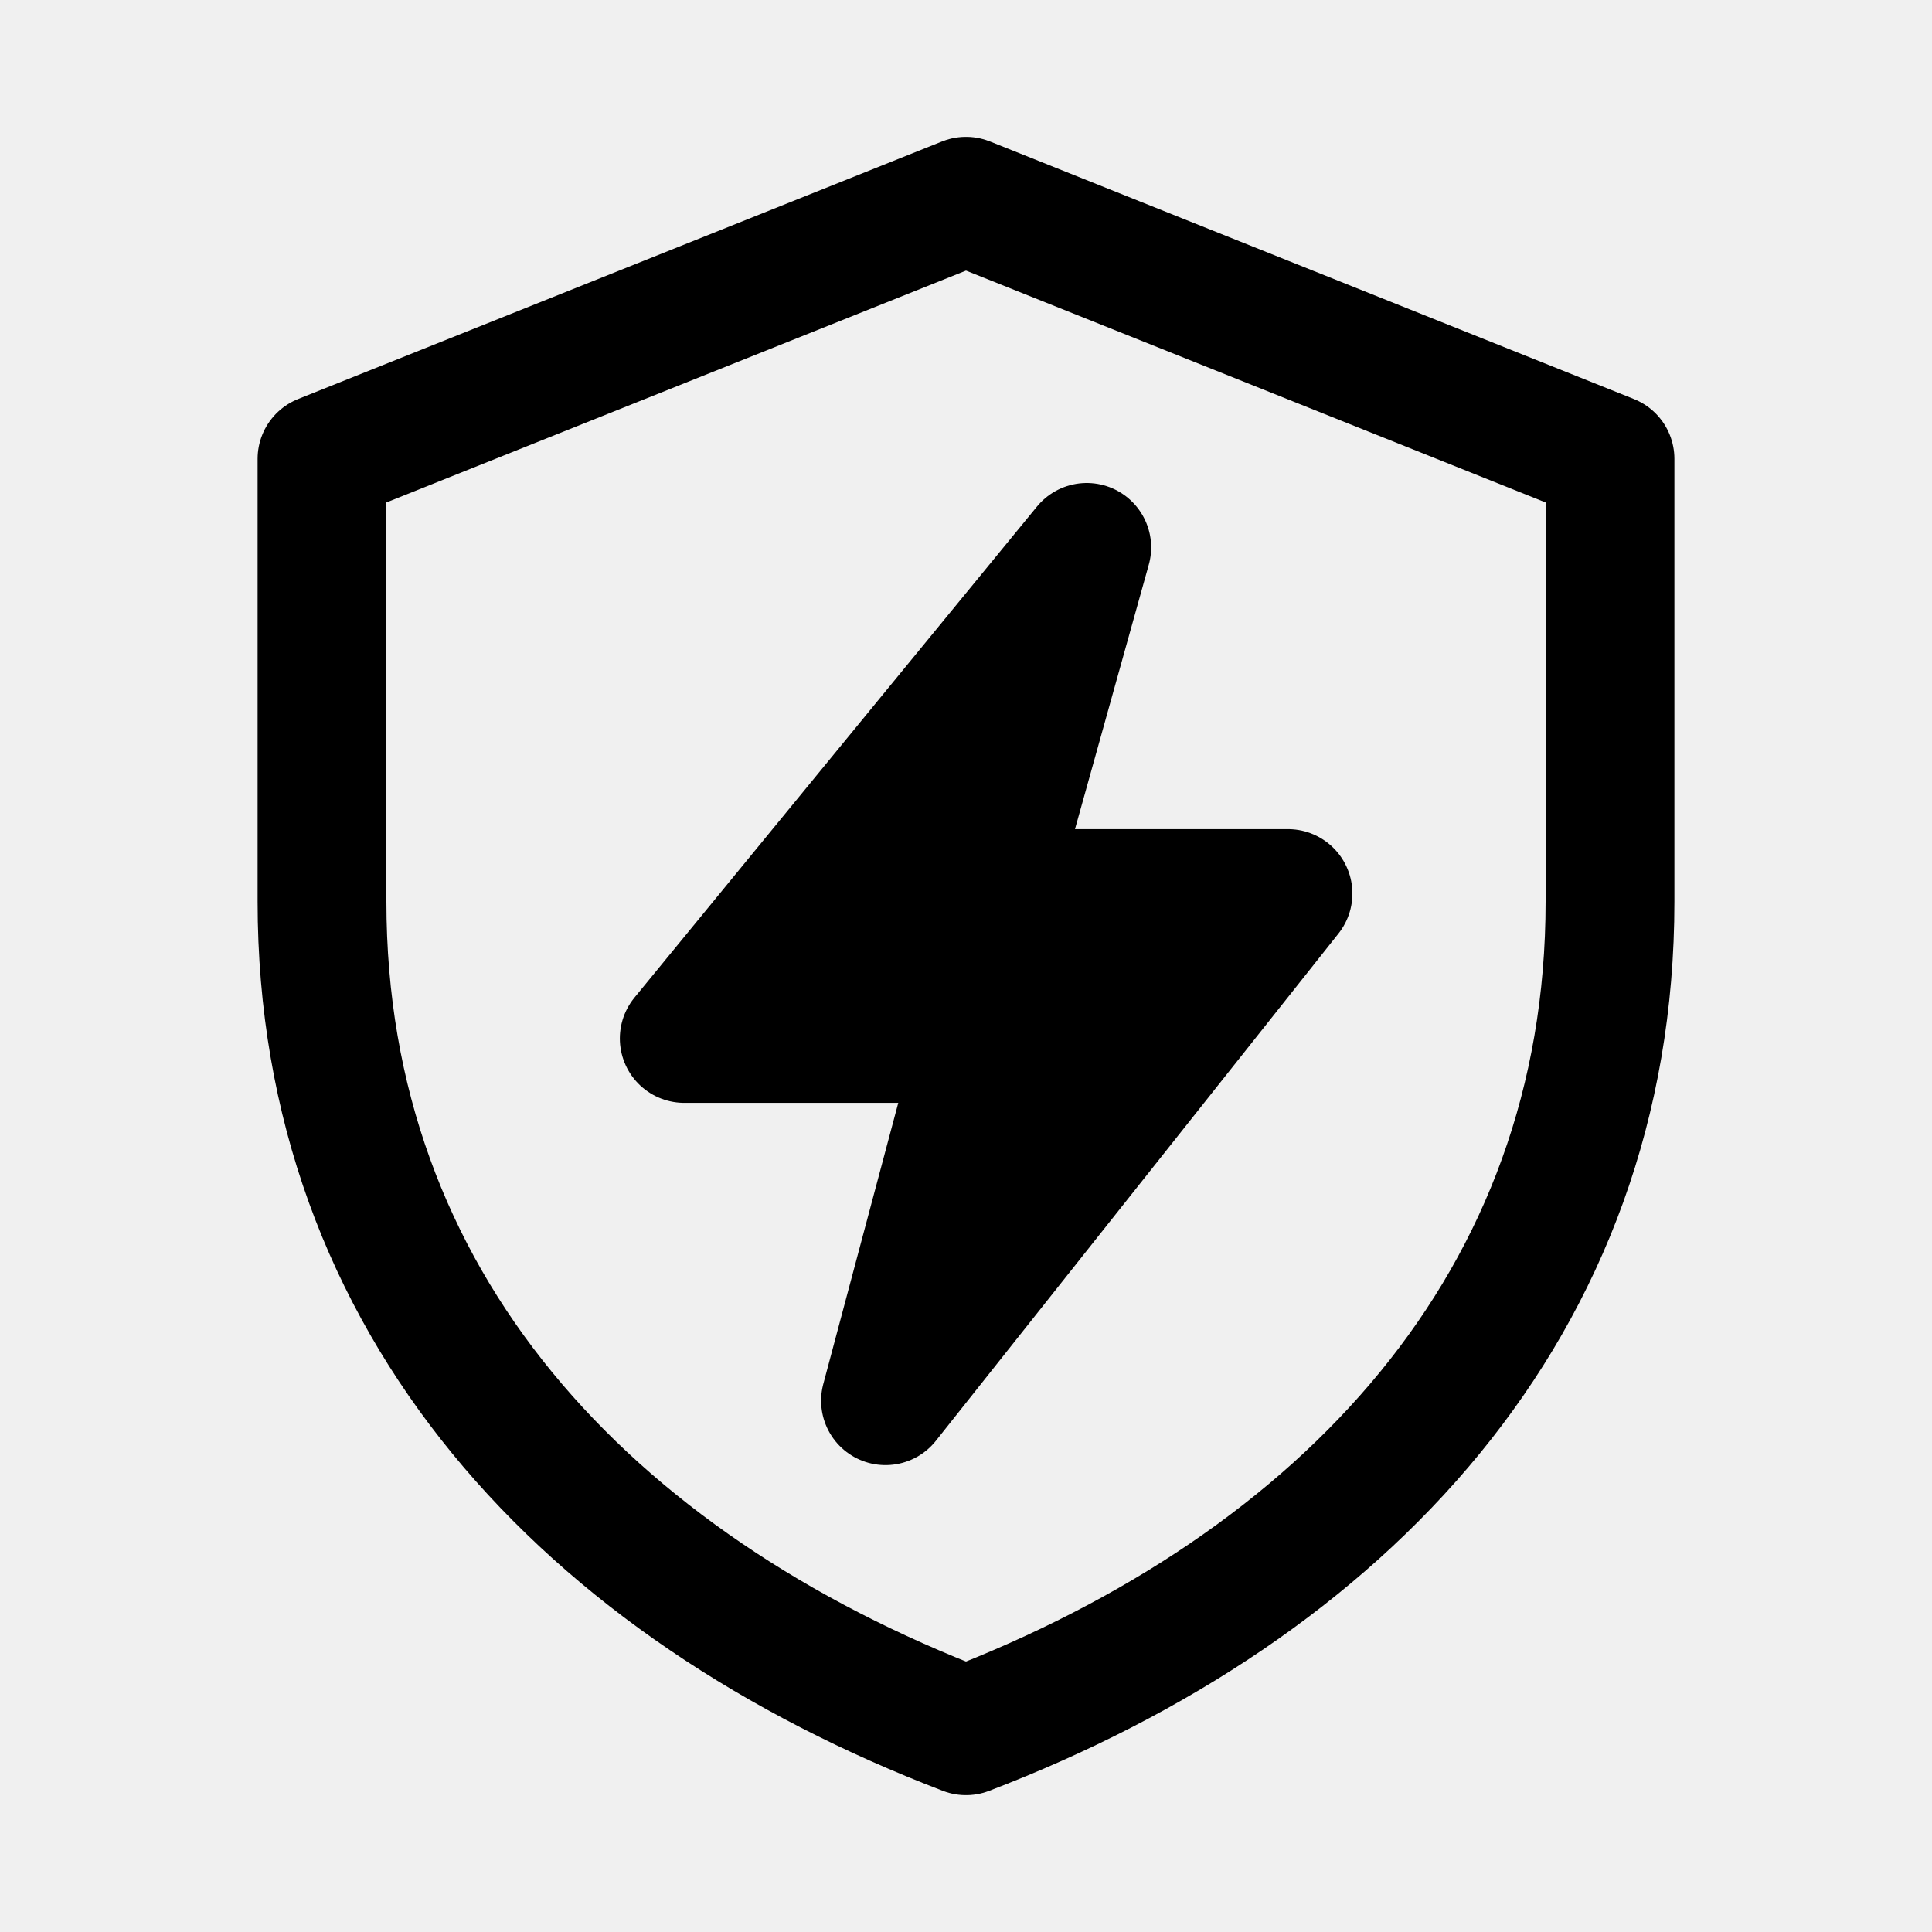
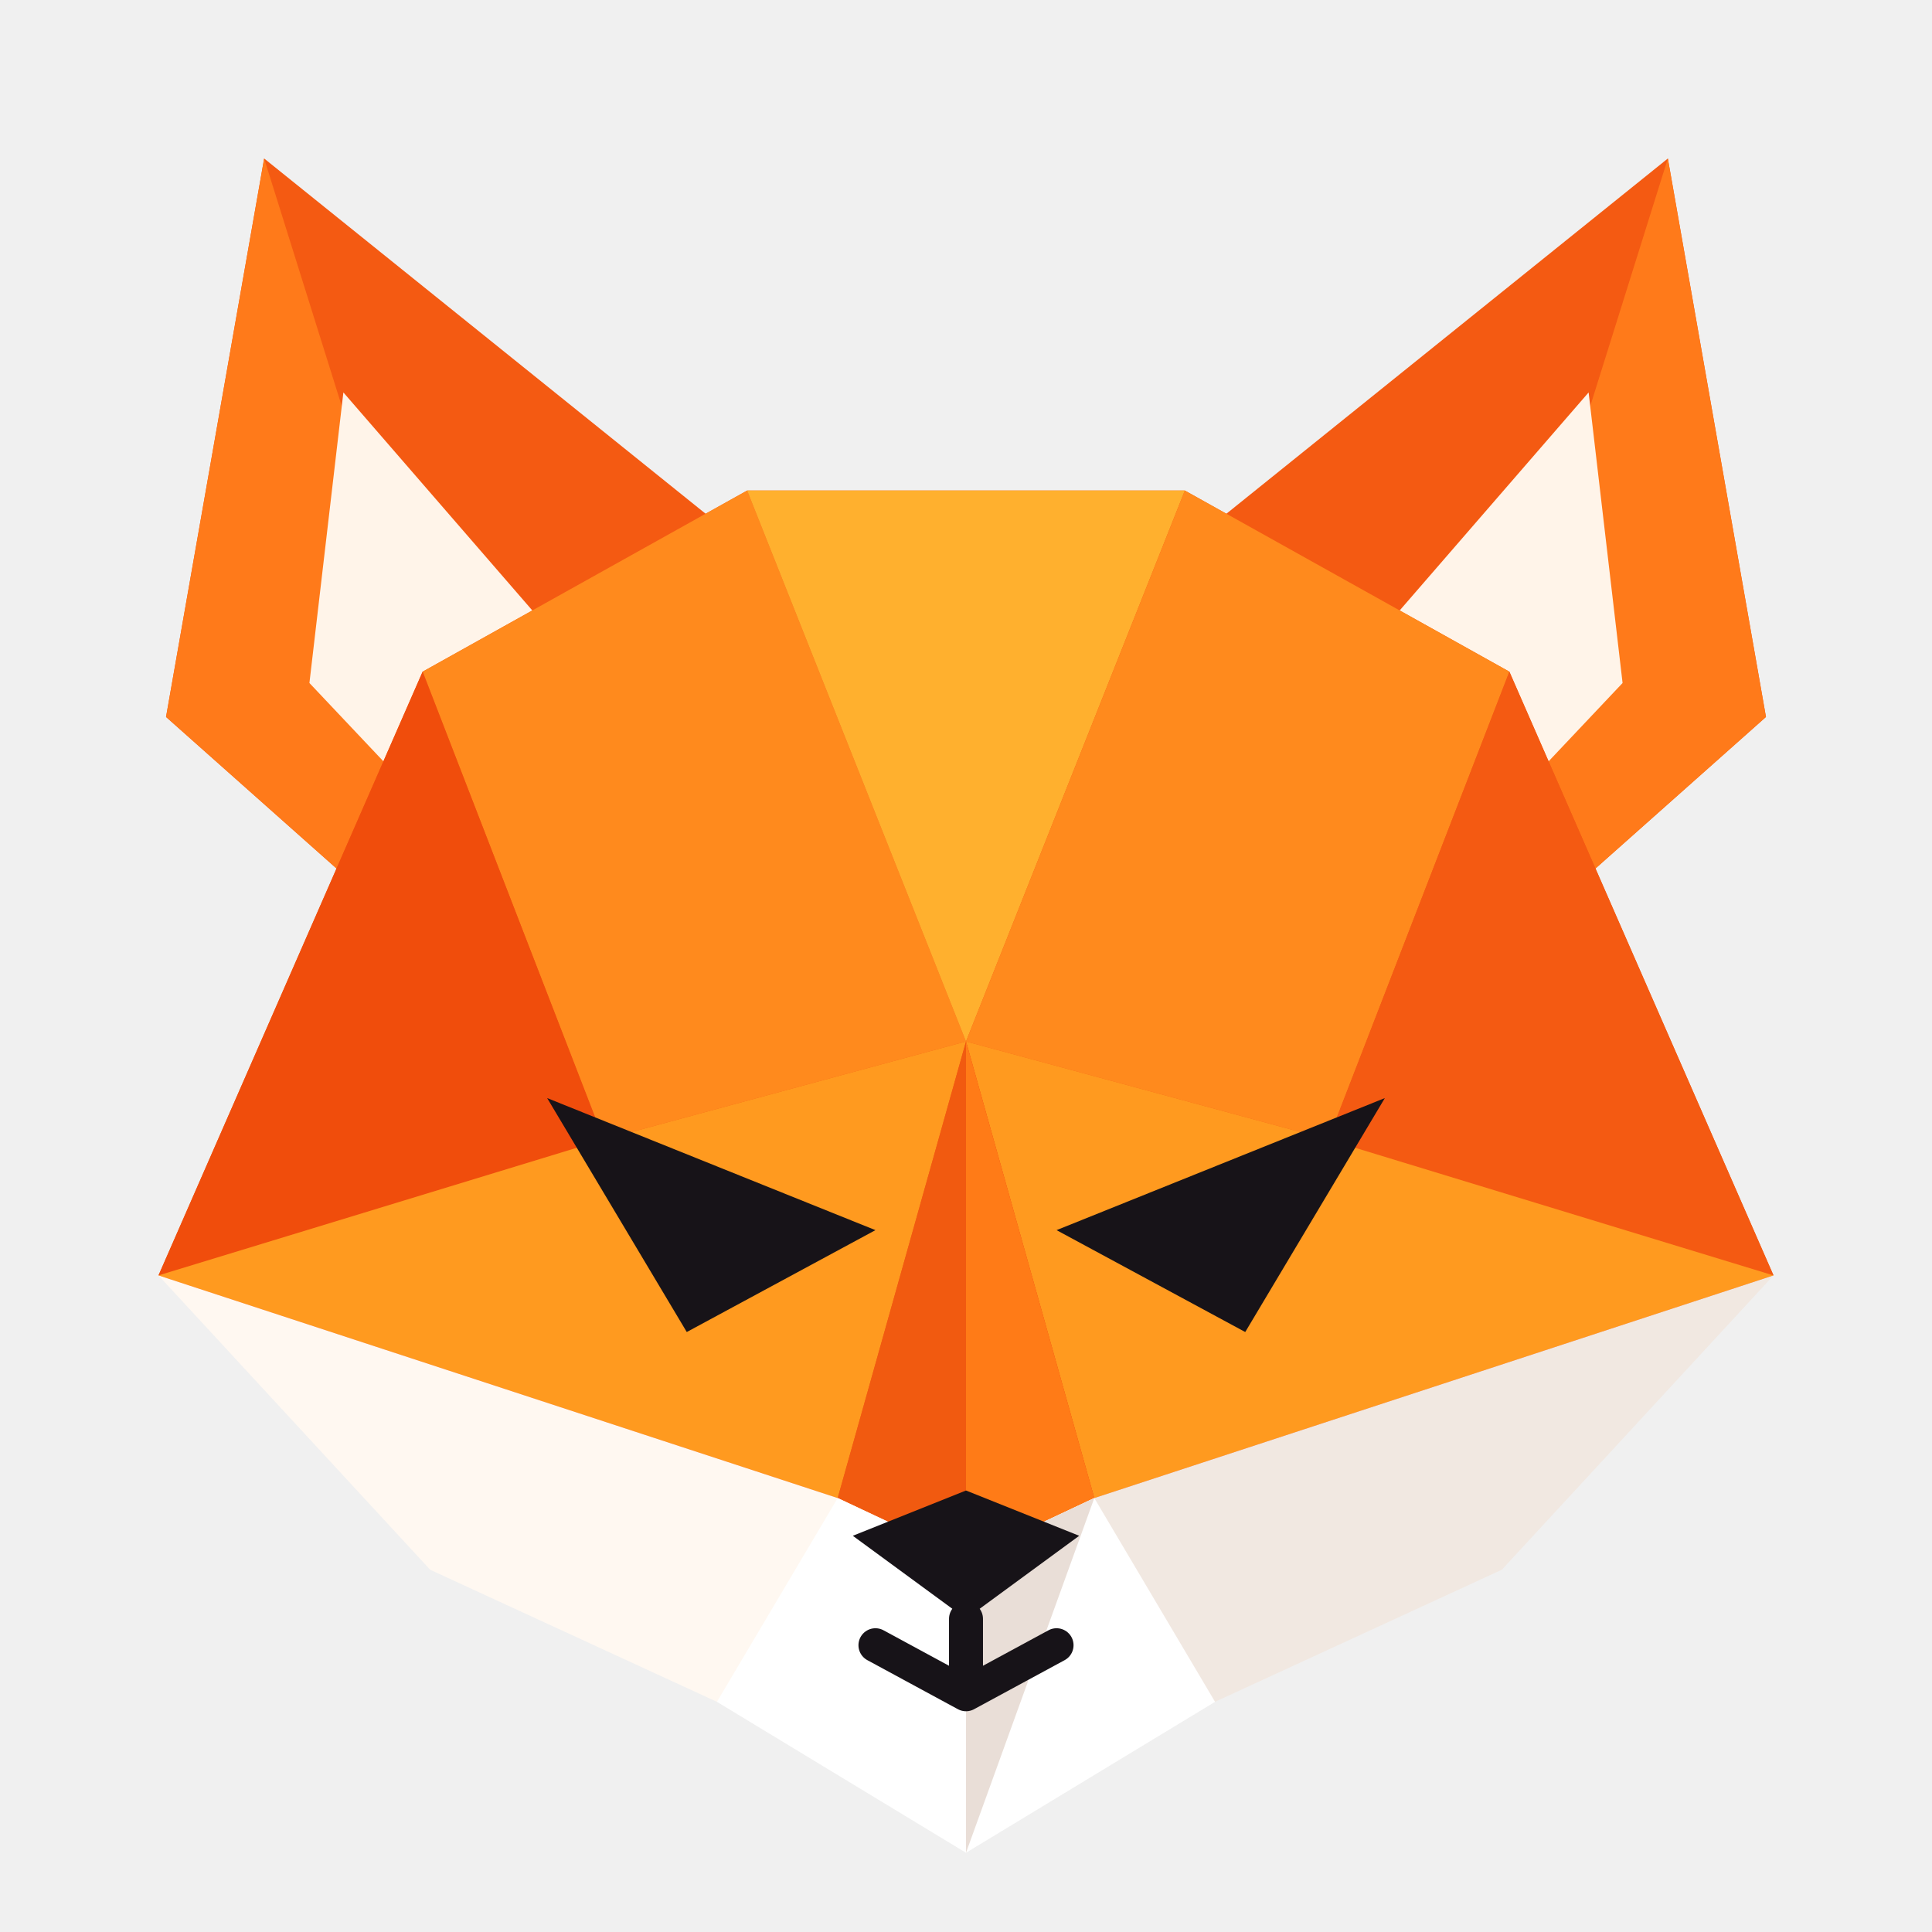
- <svg xmlns="http://www.w3.org/2000/svg" viewBox="0 0 24 24" width="24" height="24" fill="none" stroke="currentColor" stroke-width="1.6" stroke-linecap="round" stroke-linejoin="round">
-   <path d="M12 2.5 20 5.7v5.5            c0 5-3.3 8.5-8 10.3            -4.7-1.8-8-5.3-8-10.3V5.7L12 2.5Z" />
-   <path d="m13.5 6.8-5 6.1h3.7l-1.2 4.5            5-6.3h-3.7l1.2-4.3Z" fill="currentColor" stroke="currentColor" />
+ <svg xmlns="http://www.w3.org/2000/svg" viewBox="0 0 512 512" role="img" aria-label="Geometric orange fox head logo">
+   <g stroke="none">
+     <path fill="#F45A12" d="M70 42 198 145 143 278 44 190Z" />
+     <path fill="#FF7A1A" d="M70 42 112 176 143 278 44 190Z" />
+     <path fill="#FFF4E9" d="M91 104 143 164 133 235 82 181Z" />
+     <path fill="#F45A12" d="M442 42 314 145 369 278 468 190Z" />
+     <path fill="#FF7A1A" d="M442 42 400 176 369 278 468 190Z" />
+     <path fill="#FFF4E9" d="M421 104 369 164 379 235 430 181Z" />
+     <path fill="#F45A12" d="M112 178 198 130 314 130 400 178 470 338 350 390 256 458 162 390 42 338Z" />
+     <path fill="#FF8A1D" d="M112 178 198 130 256 276 160 302Z" />
+     <path fill="#FFB02E" d="M198 130 314 130 256 276Z" />
+     <path fill="#FF8A1D" d="M314 130 400 178 352 302 256 276Z" />
+     <path fill="#F04D0C" d="M112 178 160 302 42 338Z" />
+     <path fill="#FF9A1F" d="M160 302 256 276 222 397 42 338Z" />
+     <path fill="#F45A12" d="M400 178 470 338 352 302Z" />
+     <path fill="#FF9A1F" d="M352 302 470 338 290 397 256 276Z" />
+     <path fill="#F15A10" d="M256 276 222 397 256 414 290 397Z" />
+     <path fill="#FF7B17" d="M256 276 290 397 256 414Z" />
+     <path fill="#171318" d="m145 291 87 35-50 27Z" />
+     <path fill="#171318" d="m367 291-87 35 50 27Z" />
+     <path fill="#FFF8F1" d="m42 338 180 59 34 16-66 38-76-35Z" />
+     <path fill="#F1E8E1" d="m470 338-180 59-34 16 66 38 76-35Z" />
+     <path fill="#FFFFFF" d="m222 397 34 16 34-16 32 54-66 40-66-40Z" />
+     <path fill="#E9DED7" d="m256 413 34-16-34 94Z" />
+     <path fill="#171318" d="m226 407 30-12 30 12-30 22Z" />
+     <path fill="none" stroke="#171318" stroke-width="9" stroke-linecap="round" stroke-linejoin="round" d="M256 429v20m0 0-24-13m24 13 24-13" />
+   </g>
</svg>
